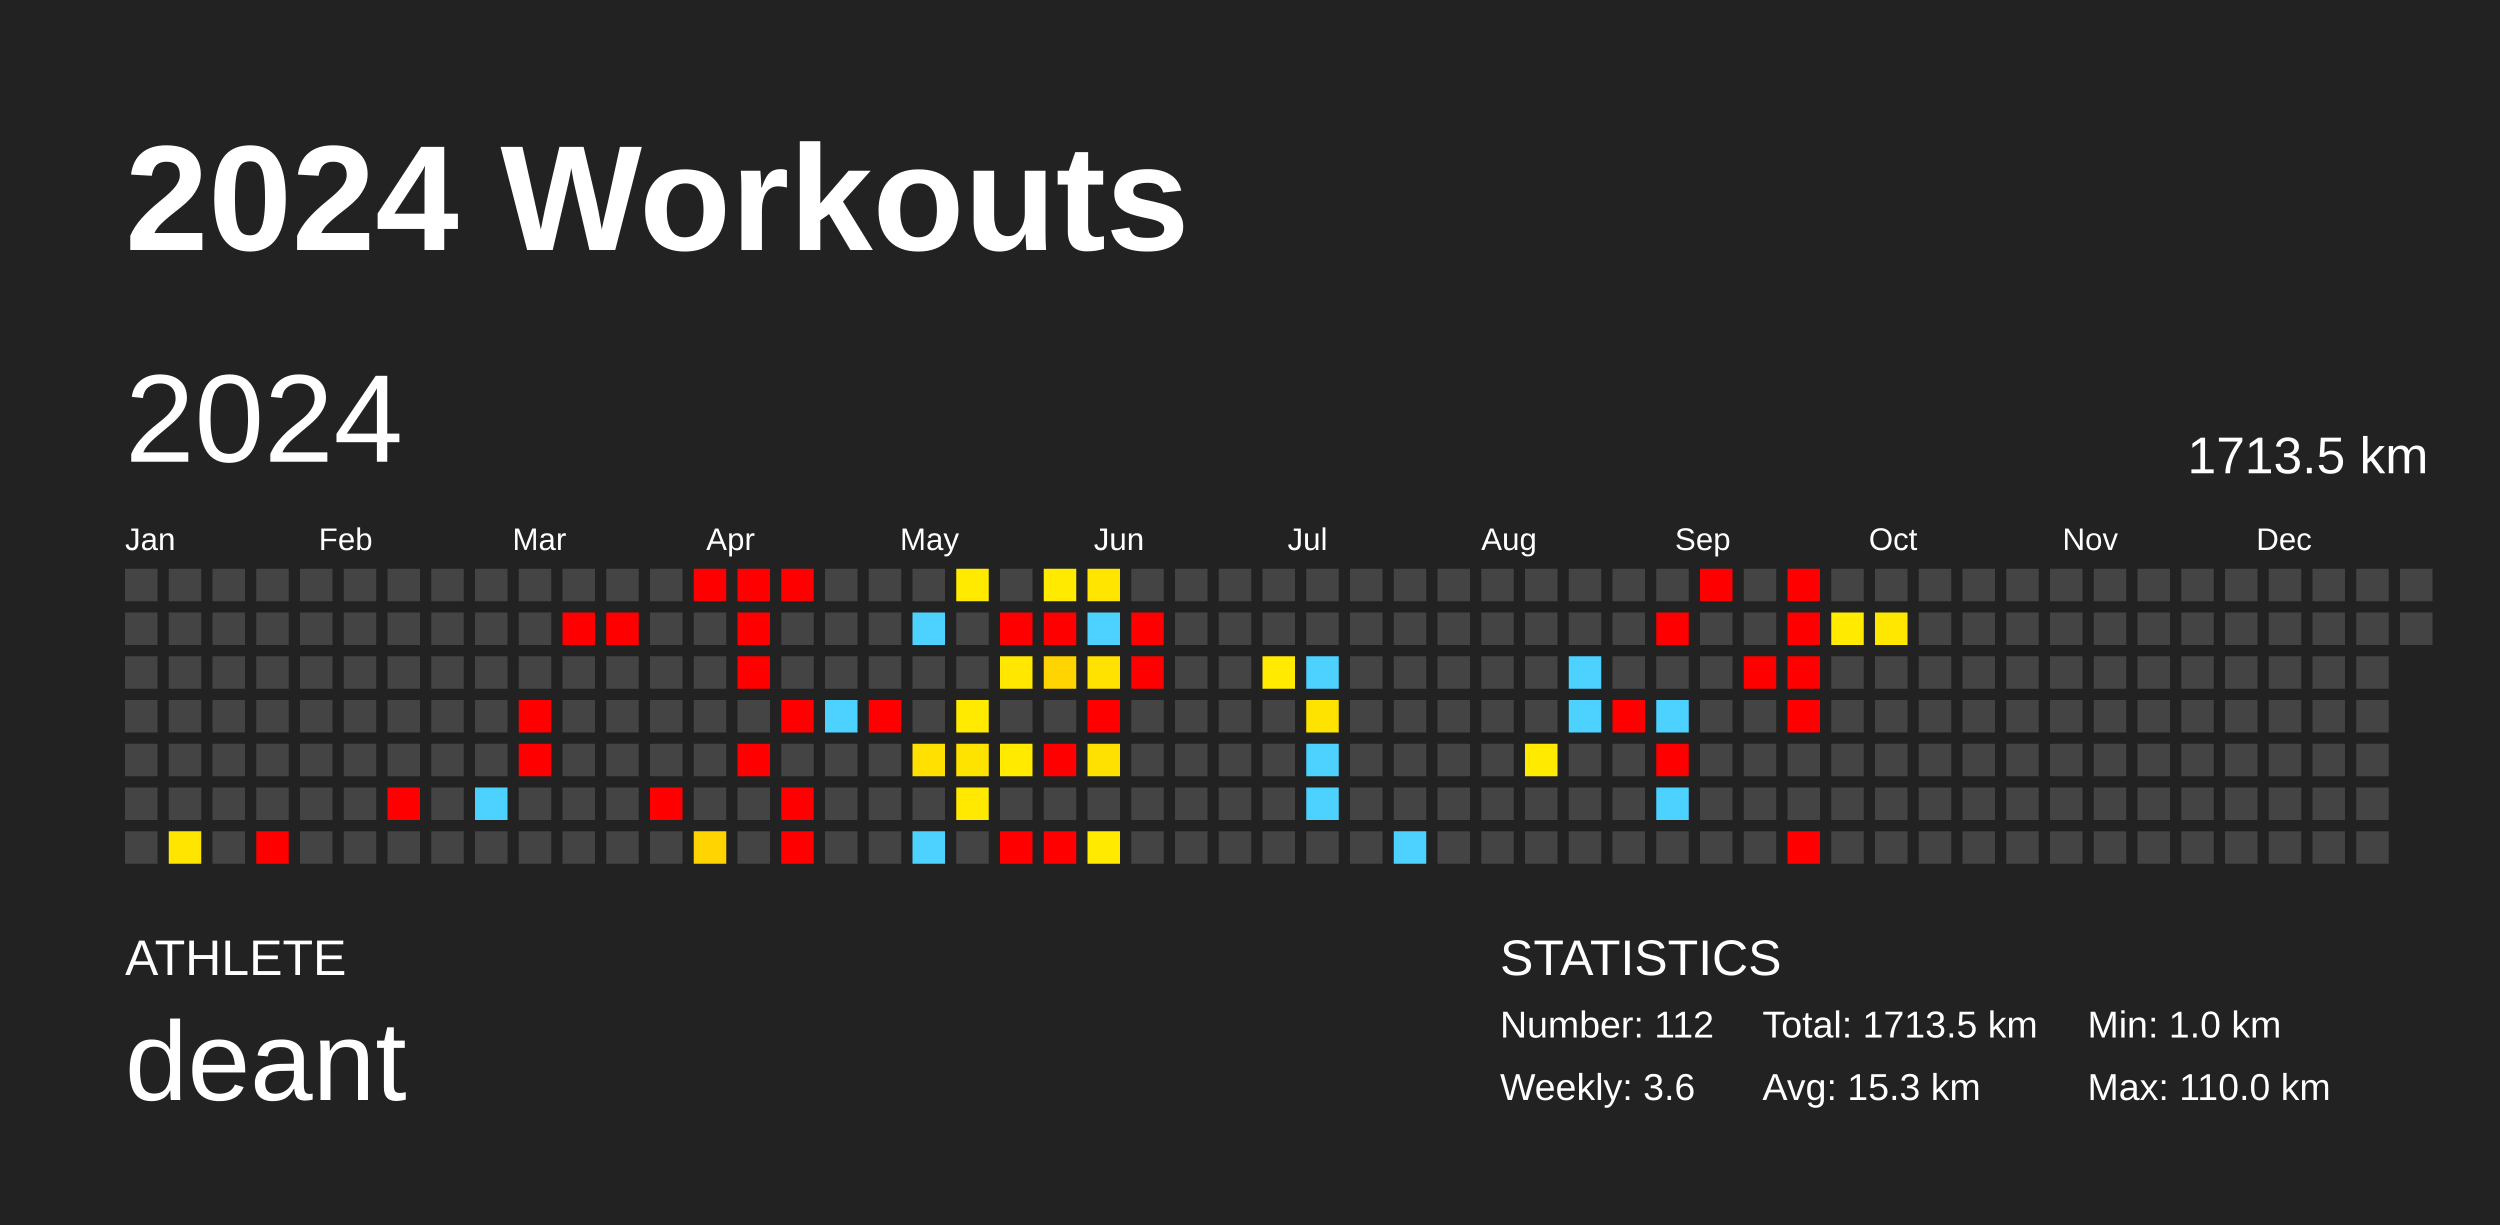
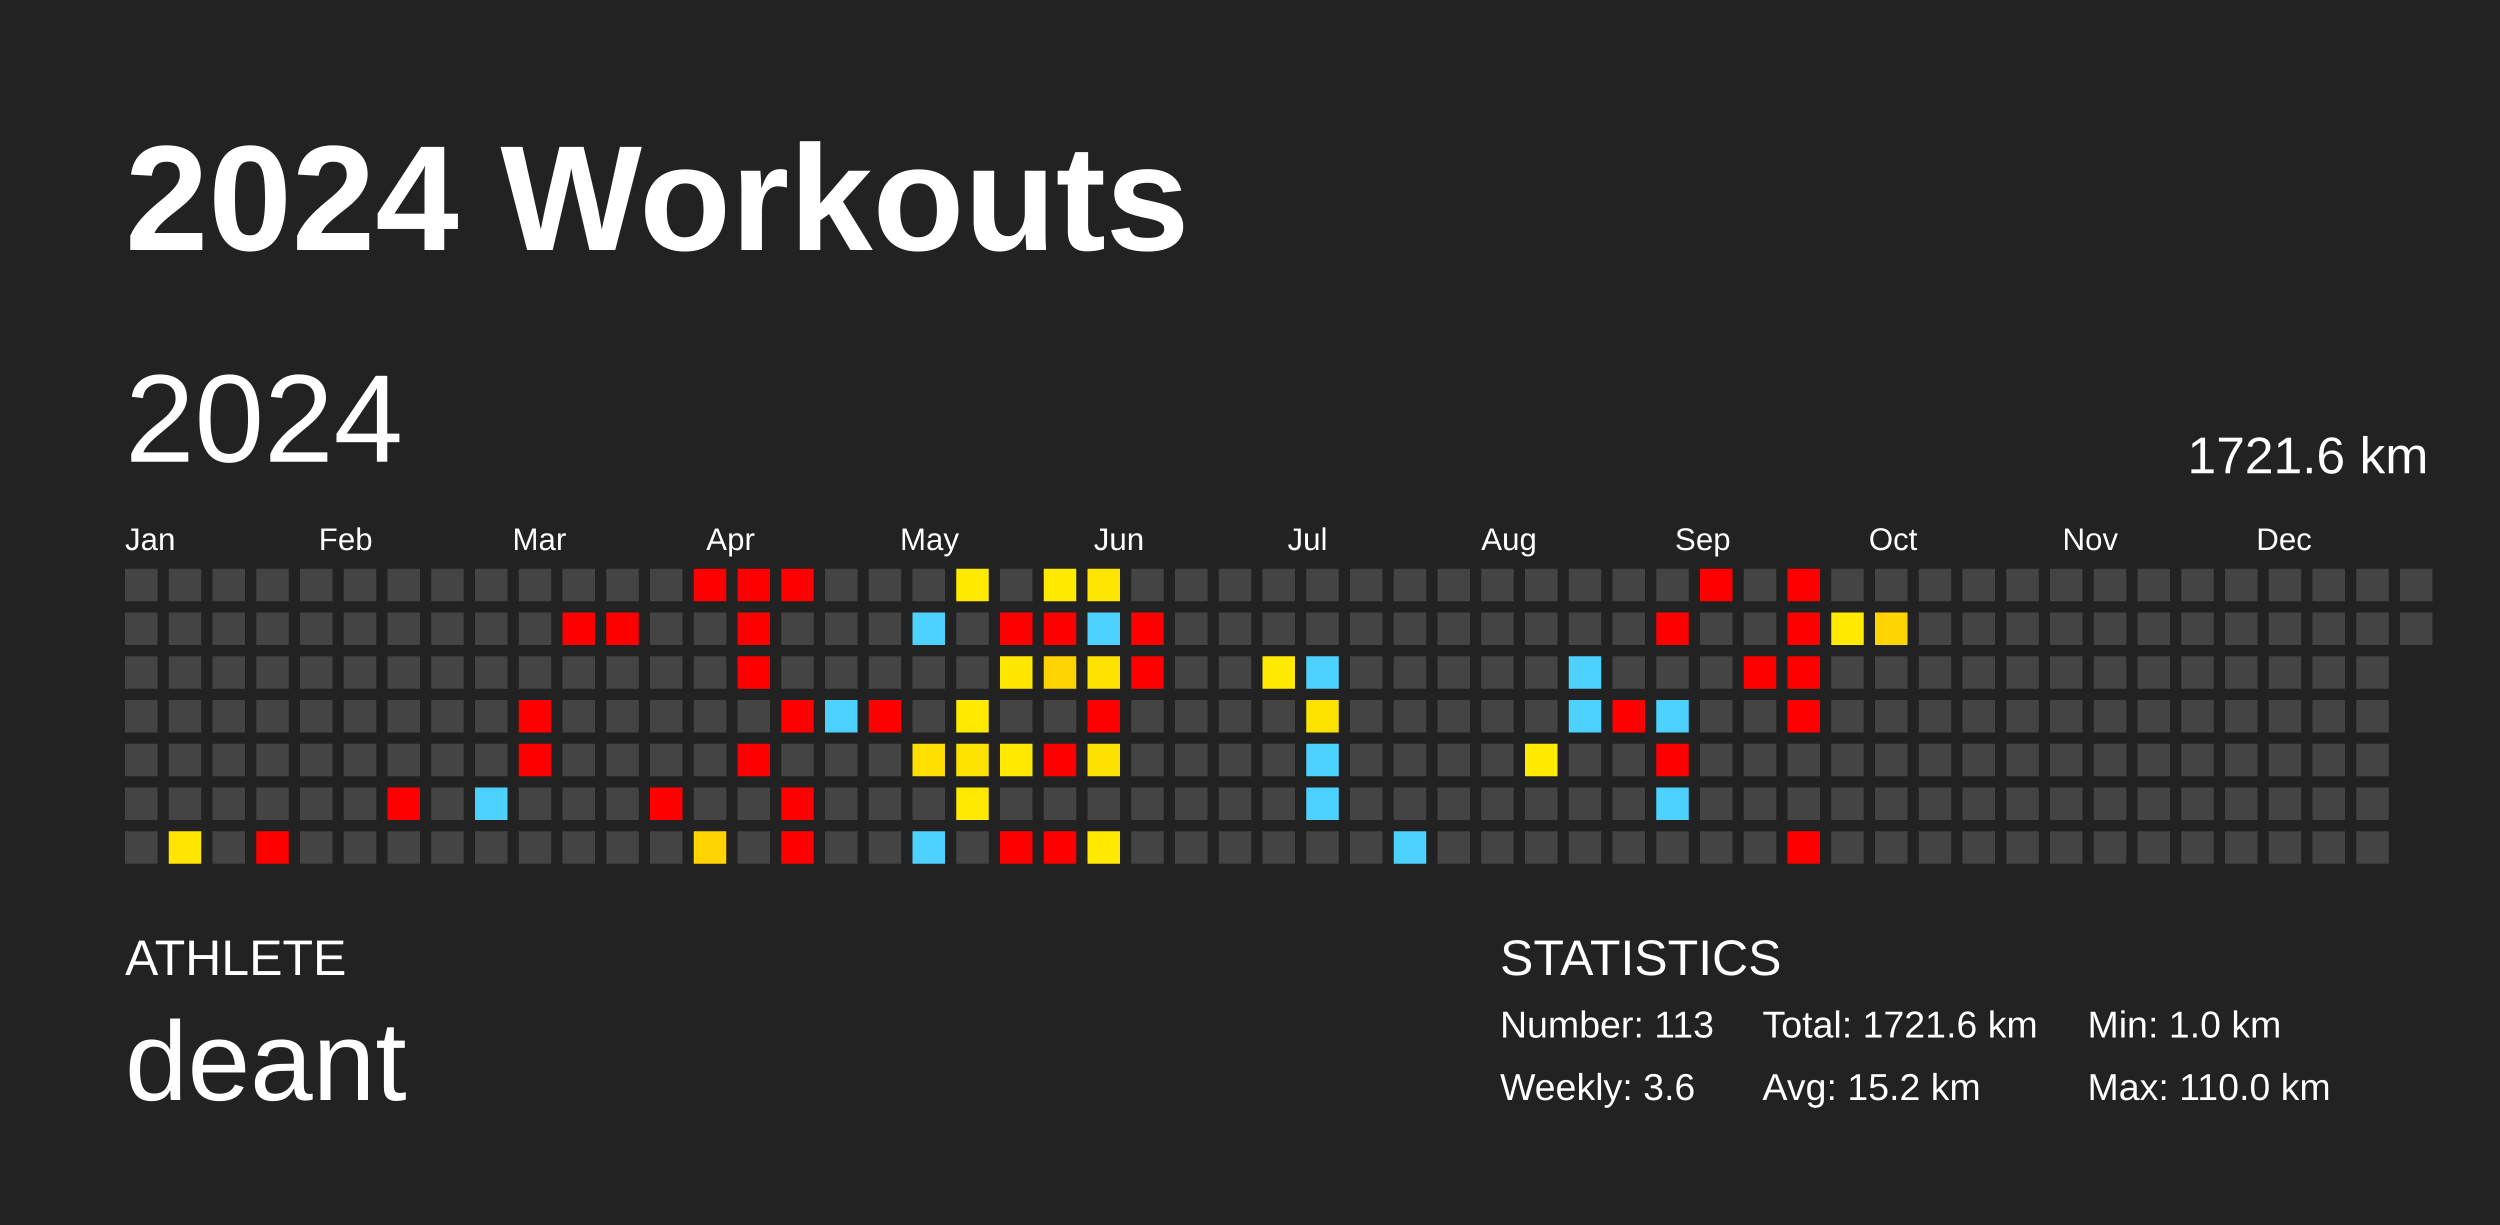
<svg xmlns="http://www.w3.org/2000/svg" baseProfile="full" height="98mm" version="1.1" viewBox="0,0,200,98" width="200mm">
  <defs />
  <rect fill="#222222" height="98" width="200" x="0" y="0" />
  <text fill="#FFFFFF" style="font-size:12px; font-family:Arial; font-weight:bold;" x="10" y="20">2024 Workouts</text>
  <text fill="#FFFFFF" style="font-size:4px; font-family:Arial" x="10" y="78">ATHLETE</text>
  <text fill="#FFFFFF" style="font-size:9px; font-family:Arial" x="10" y="88">deant</text>
  <text fill="#FFFFFF" style="font-size:4px; font-family:Arial" x="120" y="78">STATISTICS</text>
-   <text fill="#FFFFFF" style="font-size:3px; font-family:Arial" x="120" y="83">Number: 112</text>
+   <text fill="#FFFFFF" style="font-size:3px; font-family:Arial" x="120" y="83">Number: 113</text>
  <text fill="#FFFFFF" style="font-size:3px; font-family:Arial" x="120" y="88">Weekly: 3.6</text>
-   <text fill="#FFFFFF" style="font-size:3px; font-family:Arial" x="141" y="83">Total: 1713.5 km</text>
-   <text fill="#FFFFFF" style="font-size:3px; font-family:Arial" x="141" y="88">Avg: 15.3 km</text>
+   <text fill="#FFFFFF" style="font-size:3px; font-family:Arial" x="141" y="83">Total: 1721.6 km</text>
+   <text fill="#FFFFFF" style="font-size:3px; font-family:Arial" x="141" y="88">Avg: 15.2 km</text>
  <text fill="#FFFFFF" style="font-size:3px; font-family:Arial" x="167" y="83">Min: 1.0 km</text>
  <text fill="#FFFFFF" style="font-size:3px; font-family:Arial" x="167" y="88">Max: 110.0 km</text>
  <text dominant-baseline="hanging" fill="#FFFFFF" style="font-size:10.0px; font-family:Arial;" x="10" y="30">2024</text>
-   <text dominant-baseline="hanging" fill="#FFFFFF" style="font-size:4.125px; font-family:Arial;" x="175" y="35">1713.5 km</text>
+   <text dominant-baseline="hanging" fill="#FFFFFF" style="font-size:4.125px; font-family:Arial;" x="175" y="35">1721.6 km</text>
  <text fill="#FFFFFF" style="font-size:2.5px; font-family:Arial" x="10.0" y="44">Jan</text>
  <text fill="#FFFFFF" style="font-size:2.5px; font-family:Arial" x="25.5" y="44">Feb</text>
  <text fill="#FFFFFF" style="font-size:2.5px; font-family:Arial" x="41.0" y="44">Mar</text>
  <text fill="#FFFFFF" style="font-size:2.5px; font-family:Arial" x="56.5" y="44">Apr</text>
  <text fill="#FFFFFF" style="font-size:2.5px; font-family:Arial" x="72.0" y="44">May</text>
  <text fill="#FFFFFF" style="font-size:2.5px; font-family:Arial" x="87.5" y="44">Jun</text>
  <text fill="#FFFFFF" style="font-size:2.5px; font-family:Arial" x="103.0" y="44">Jul</text>
  <text fill="#FFFFFF" style="font-size:2.5px; font-family:Arial" x="118.5" y="44">Aug</text>
  <text fill="#FFFFFF" style="font-size:2.5px; font-family:Arial" x="134.0" y="44">Sep</text>
  <text fill="#FFFFFF" style="font-size:2.5px; font-family:Arial" x="149.5" y="44">Oct</text>
  <text fill="#FFFFFF" style="font-size:2.5px; font-family:Arial" x="165.0" y="44">Nov</text>
  <text fill="#FFFFFF" style="font-size:2.5px; font-family:Arial" x="180.5" y="44">Dec</text>
  <rect fill="#444444" height="2.6" width="2.6" x="10.0" y="45.5" />
  <rect fill="#444444" height="2.6" width="2.6" x="10.0" y="49.0" />
  <rect fill="#444444" height="2.6" width="2.6" x="10.0" y="52.5" />
  <rect fill="#444444" height="2.6" width="2.6" x="10.0" y="56.0" />
  <rect fill="#444444" height="2.6" width="2.6" x="10.0" y="59.5" />
  <rect fill="#444444" height="2.6" width="2.6" x="10.0" y="63.0" />
  <rect fill="#444444" height="2.6" width="2.6" x="10.0" y="66.5" />
  <rect fill="#444444" height="2.6" width="2.6" x="13.5" y="45.5" />
  <rect fill="#444444" height="2.6" width="2.6" x="13.5" y="49.0" />
  <rect fill="#444444" height="2.6" width="2.6" x="13.5" y="52.5" />
  <rect fill="#444444" height="2.6" width="2.6" x="13.5" y="56.0" />
  <rect fill="#444444" height="2.6" width="2.6" x="13.5" y="59.5" />
  <rect fill="#444444" height="2.6" width="2.6" x="13.5" y="63.0" />
  <rect fill="#ffe500" height="2.6" width="2.6" x="13.5" y="66.5" />
  <rect fill="#444444" height="2.6" width="2.6" x="17.0" y="45.5" />
  <rect fill="#444444" height="2.6" width="2.6" x="17.0" y="49.0" />
  <rect fill="#444444" height="2.6" width="2.6" x="17.0" y="52.5" />
  <rect fill="#444444" height="2.6" width="2.6" x="17.0" y="56.0" />
  <rect fill="#444444" height="2.6" width="2.6" x="17.0" y="59.5" />
  <rect fill="#444444" height="2.6" width="2.6" x="17.0" y="63.0" />
  <rect fill="#444444" height="2.6" width="2.6" x="17.0" y="66.5" />
  <rect fill="#444444" height="2.6" width="2.6" x="20.5" y="45.5" />
  <rect fill="#444444" height="2.6" width="2.6" x="20.5" y="49.0" />
  <rect fill="#444444" height="2.6" width="2.6" x="20.5" y="52.5" />
  <rect fill="#444444" height="2.6" width="2.6" x="20.5" y="56.0" />
  <rect fill="#444444" height="2.6" width="2.6" x="20.5" y="59.5" />
  <rect fill="#444444" height="2.6" width="2.6" x="20.5" y="63.0" />
  <rect fill="red" height="2.6" width="2.6" x="20.5" y="66.5" />
  <rect fill="#444444" height="2.6" width="2.6" x="24.0" y="45.5" />
  <rect fill="#444444" height="2.6" width="2.6" x="24.0" y="49.0" />
  <rect fill="#444444" height="2.6" width="2.6" x="24.0" y="52.5" />
  <rect fill="#444444" height="2.6" width="2.6" x="24.0" y="56.0" />
  <rect fill="#444444" height="2.6" width="2.6" x="24.0" y="59.5" />
  <rect fill="#444444" height="2.6" width="2.6" x="24.0" y="63.0" />
  <rect fill="#444444" height="2.6" width="2.6" x="24.0" y="66.5" />
  <rect fill="#444444" height="2.6" width="2.6" x="27.5" y="45.5" />
  <rect fill="#444444" height="2.6" width="2.6" x="27.5" y="49.0" />
  <rect fill="#444444" height="2.6" width="2.6" x="27.5" y="52.5" />
  <rect fill="#444444" height="2.6" width="2.6" x="27.5" y="56.0" />
  <rect fill="#444444" height="2.6" width="2.6" x="27.5" y="59.5" />
  <rect fill="#444444" height="2.6" width="2.6" x="27.5" y="63.0" />
  <rect fill="#444444" height="2.6" width="2.6" x="27.5" y="66.5" />
  <rect fill="#444444" height="2.6" width="2.6" x="31.0" y="45.5" />
  <rect fill="#444444" height="2.6" width="2.6" x="31.0" y="49.0" />
  <rect fill="#444444" height="2.6" width="2.6" x="31.0" y="52.5" />
  <rect fill="#444444" height="2.6" width="2.6" x="31.0" y="56.0" />
  <rect fill="#444444" height="2.6" width="2.6" x="31.0" y="59.5" />
  <rect fill="red" height="2.6" width="2.6" x="31.0" y="63.0" />
  <rect fill="#444444" height="2.6" width="2.6" x="31.0" y="66.5" />
  <rect fill="#444444" height="2.6" width="2.6" x="34.5" y="45.5" />
  <rect fill="#444444" height="2.6" width="2.6" x="34.5" y="49.0" />
  <rect fill="#444444" height="2.6" width="2.6" x="34.5" y="52.5" />
  <rect fill="#444444" height="2.6" width="2.6" x="34.5" y="56.0" />
  <rect fill="#444444" height="2.6" width="2.6" x="34.5" y="59.5" />
  <rect fill="#444444" height="2.6" width="2.6" x="34.5" y="63.0" />
  <rect fill="#444444" height="2.6" width="2.6" x="34.5" y="66.5" />
  <rect fill="#444444" height="2.6" width="2.6" x="38.0" y="45.5" />
  <rect fill="#444444" height="2.6" width="2.6" x="38.0" y="49.0" />
  <rect fill="#444444" height="2.6" width="2.6" x="38.0" y="52.5" />
  <rect fill="#444444" height="2.6" width="2.6" x="38.0" y="56.0" />
  <rect fill="#444444" height="2.6" width="2.6" x="38.0" y="59.5" />
  <rect fill="#4dd2ff" height="2.6" width="2.6" x="38.0" y="63.0" />
  <rect fill="#444444" height="2.6" width="2.6" x="38.0" y="66.5" />
  <rect fill="#444444" height="2.6" width="2.6" x="41.5" y="45.5" />
  <rect fill="#444444" height="2.6" width="2.6" x="41.5" y="49.0" />
  <rect fill="#444444" height="2.6" width="2.6" x="41.5" y="52.5" />
  <rect fill="red" height="2.6" width="2.6" x="41.5" y="56.0" />
  <rect fill="red" height="2.6" width="2.6" x="41.5" y="59.5" />
  <rect fill="#444444" height="2.6" width="2.6" x="41.5" y="63.0" />
  <rect fill="#444444" height="2.6" width="2.6" x="41.5" y="66.5" />
  <rect fill="#444444" height="2.6" width="2.6" x="45.0" y="45.5" />
  <rect fill="red" height="2.6" width="2.6" x="45.0" y="49.0" />
  <rect fill="#444444" height="2.6" width="2.6" x="45.0" y="52.5" />
  <rect fill="#444444" height="2.6" width="2.6" x="45.0" y="56.0" />
  <rect fill="#444444" height="2.6" width="2.6" x="45.0" y="59.5" />
  <rect fill="#444444" height="2.6" width="2.6" x="45.0" y="63.0" />
  <rect fill="#444444" height="2.6" width="2.6" x="45.0" y="66.5" />
  <rect fill="#444444" height="2.6" width="2.6" x="48.5" y="45.5" />
  <rect fill="red" height="2.6" width="2.6" x="48.5" y="49.0" />
  <rect fill="#444444" height="2.6" width="2.6" x="48.5" y="52.5" />
  <rect fill="#444444" height="2.6" width="2.6" x="48.5" y="56.0" />
  <rect fill="#444444" height="2.6" width="2.6" x="48.5" y="59.5" />
  <rect fill="#444444" height="2.6" width="2.6" x="48.5" y="63.0" />
  <rect fill="#444444" height="2.6" width="2.6" x="48.5" y="66.5" />
  <rect fill="#444444" height="2.6" width="2.6" x="52.0" y="45.5" />
  <rect fill="#444444" height="2.6" width="2.6" x="52.0" y="49.0" />
  <rect fill="#444444" height="2.6" width="2.6" x="52.0" y="52.5" />
  <rect fill="#444444" height="2.6" width="2.6" x="52.0" y="56.0" />
  <rect fill="#444444" height="2.6" width="2.6" x="52.0" y="59.5" />
  <rect fill="red" height="2.6" width="2.6" x="52.0" y="63.0" />
  <rect fill="#444444" height="2.6" width="2.6" x="52.0" y="66.5" />
  <rect fill="red" height="2.6" width="2.6" x="55.5" y="45.5" />
  <rect fill="#444444" height="2.6" width="2.6" x="55.5" y="49.0" />
  <rect fill="#444444" height="2.6" width="2.6" x="55.5" y="52.5" />
  <rect fill="#444444" height="2.6" width="2.6" x="55.5" y="56.0" />
  <rect fill="#444444" height="2.6" width="2.6" x="55.5" y="59.5" />
  <rect fill="#444444" height="2.6" width="2.6" x="55.5" y="63.0" />
  <rect fill="#ffd400" height="2.6" width="2.6" x="55.5" y="66.5" />
  <rect fill="red" height="2.6" width="2.6" x="59.0" y="45.5" />
  <rect fill="red" height="2.6" width="2.6" x="59.0" y="49.0" />
  <rect fill="red" height="2.6" width="2.6" x="59.0" y="52.5" />
  <rect fill="#444444" height="2.6" width="2.6" x="59.0" y="56.0" />
  <rect fill="red" height="2.6" width="2.6" x="59.0" y="59.5" />
  <rect fill="#444444" height="2.6" width="2.6" x="59.0" y="63.0" />
  <rect fill="#444444" height="2.6" width="2.6" x="59.0" y="66.5" />
  <rect fill="red" height="2.6" width="2.6" x="62.5" y="45.5" />
  <rect fill="#444444" height="2.6" width="2.6" x="62.5" y="49.0" />
  <rect fill="#444444" height="2.6" width="2.6" x="62.5" y="52.5" />
  <rect fill="red" height="2.6" width="2.6" x="62.5" y="56.0" />
  <rect fill="#444444" height="2.6" width="2.6" x="62.5" y="59.5" />
  <rect fill="red" height="2.6" width="2.6" x="62.5" y="63.0" />
  <rect fill="red" height="2.6" width="2.6" x="62.5" y="66.5" />
  <rect fill="#444444" height="2.6" width="2.6" x="66.0" y="45.5" />
  <rect fill="#444444" height="2.6" width="2.6" x="66.0" y="49.0" />
  <rect fill="#444444" height="2.6" width="2.6" x="66.0" y="52.5" />
  <rect fill="#4dd2ff" height="2.6" width="2.6" x="66.0" y="56.0" />
  <rect fill="#444444" height="2.6" width="2.6" x="66.0" y="59.5" />
  <rect fill="#444444" height="2.6" width="2.6" x="66.0" y="63.0" />
  <rect fill="#444444" height="2.6" width="2.6" x="66.0" y="66.5" />
  <rect fill="#444444" height="2.6" width="2.6" x="69.5" y="45.5" />
  <rect fill="#444444" height="2.6" width="2.6" x="69.5" y="49.0" />
  <rect fill="#444444" height="2.6" width="2.6" x="69.5" y="52.5" />
  <rect fill="red" height="2.6" width="2.6" x="69.5" y="56.0" />
  <rect fill="#444444" height="2.6" width="2.6" x="69.5" y="59.5" />
  <rect fill="#444444" height="2.6" width="2.6" x="69.5" y="63.0" />
  <rect fill="#444444" height="2.6" width="2.6" x="69.5" y="66.5" />
  <rect fill="#444444" height="2.6" width="2.6" x="73.0" y="45.5" />
  <rect fill="#4dd2ff" height="2.6" width="2.6" x="73.0" y="49.0" />
  <rect fill="#444444" height="2.6" width="2.6" x="73.0" y="52.5" />
  <rect fill="#444444" height="2.6" width="2.6" x="73.0" y="56.0" />
  <rect fill="#ffe000" height="2.6" width="2.6" x="73.0" y="59.5" />
  <rect fill="#444444" height="2.6" width="2.6" x="73.0" y="63.0" />
  <rect fill="#4dd2ff" height="2.6" width="2.6" x="73.0" y="66.5" />
  <rect fill="#ffea00" height="2.6" width="2.6" x="76.5" y="45.5" />
  <rect fill="#444444" height="2.6" width="2.6" x="76.5" y="49.0" />
  <rect fill="#444444" height="2.6" width="2.6" x="76.5" y="52.5" />
  <rect fill="#ffea00" height="2.6" width="2.6" x="76.5" y="56.0" />
  <rect fill="#ffe300" height="2.6" width="2.6" x="76.5" y="59.5" />
  <rect fill="#ffe900" height="2.6" width="2.6" x="76.5" y="63.0" />
  <rect fill="#444444" height="2.6" width="2.6" x="76.5" y="66.5" />
  <rect fill="#444444" height="2.6" width="2.6" x="80.0" y="45.5" />
  <rect fill="red" height="2.6" width="2.6" x="80.0" y="49.0" />
  <rect fill="#ffe700" height="2.6" width="2.6" x="80.0" y="52.5" />
  <rect fill="#444444" height="2.6" width="2.6" x="80.0" y="56.0" />
  <rect fill="#ffea00" height="2.6" width="2.6" x="80.0" y="59.5" />
  <rect fill="#444444" height="2.6" width="2.6" x="80.0" y="63.0" />
  <rect fill="red" height="2.6" width="2.6" x="80.0" y="66.5" />
  <rect fill="#ffea00" height="2.6" width="2.6" x="83.5" y="45.5" />
  <rect fill="red" height="2.6" width="2.6" x="83.5" y="49.0" />
  <rect fill="#ffd400" height="2.6" width="2.6" x="83.5" y="52.5" />
  <rect fill="#444444" height="2.6" width="2.6" x="83.5" y="56.0" />
  <rect fill="red" height="2.6" width="2.6" x="83.5" y="59.5" />
  <rect fill="#444444" height="2.6" width="2.6" x="83.5" y="63.0" />
  <rect fill="red" height="2.6" width="2.6" x="83.5" y="66.5" />
  <rect fill="#ffe500" height="2.6" width="2.6" x="87.0" y="45.5" />
  <rect fill="#4dd2ff" height="2.6" width="2.6" x="87.0" y="49.0" />
  <rect fill="#ffe200" height="2.6" width="2.6" x="87.0" y="52.5" />
  <rect fill="red" height="2.6" width="2.6" x="87.0" y="56.0" />
  <rect fill="#ffe100" height="2.6" width="2.6" x="87.0" y="59.5" />
  <rect fill="#444444" height="2.6" width="2.6" x="87.0" y="63.0" />
  <rect fill="#ffea00" height="2.6" width="2.6" x="87.0" y="66.5" />
  <rect fill="#444444" height="2.6" width="2.6" x="90.5" y="45.5" />
  <rect fill="red" height="2.6" width="2.6" x="90.5" y="49.0" />
  <rect fill="red" height="2.6" width="2.6" x="90.5" y="52.5" />
  <rect fill="#444444" height="2.6" width="2.6" x="90.5" y="56.0" />
  <rect fill="#444444" height="2.6" width="2.6" x="90.5" y="59.5" />
  <rect fill="#444444" height="2.6" width="2.6" x="90.5" y="63.0" />
  <rect fill="#444444" height="2.6" width="2.6" x="90.5" y="66.5" />
  <rect fill="#444444" height="2.6" width="2.6" x="94.0" y="45.5" />
  <rect fill="#444444" height="2.6" width="2.6" x="94.0" y="49.0" />
  <rect fill="#444444" height="2.6" width="2.6" x="94.0" y="52.5" />
  <rect fill="#444444" height="2.6" width="2.6" x="94.0" y="56.0" />
  <rect fill="#444444" height="2.6" width="2.6" x="94.0" y="59.5" />
  <rect fill="#444444" height="2.6" width="2.6" x="94.0" y="63.0" />
  <rect fill="#444444" height="2.6" width="2.6" x="94.0" y="66.5" />
  <rect fill="#444444" height="2.6" width="2.6" x="97.5" y="45.5" />
  <rect fill="#444444" height="2.6" width="2.6" x="97.5" y="49.0" />
  <rect fill="#444444" height="2.6" width="2.6" x="97.5" y="52.5" />
  <rect fill="#444444" height="2.6" width="2.6" x="97.5" y="56.0" />
  <rect fill="#444444" height="2.6" width="2.6" x="97.5" y="59.5" />
  <rect fill="#444444" height="2.6" width="2.6" x="97.5" y="63.0" />
  <rect fill="#444444" height="2.6" width="2.6" x="97.5" y="66.5" />
  <rect fill="#444444" height="2.6" width="2.6" x="101.0" y="45.5" />
  <rect fill="#444444" height="2.6" width="2.6" x="101.0" y="49.0" />
  <rect fill="#ffea00" height="2.6" width="2.6" x="101.0" y="52.5" />
  <rect fill="#444444" height="2.6" width="2.6" x="101.0" y="56.0" />
  <rect fill="#444444" height="2.6" width="2.6" x="101.0" y="59.5" />
  <rect fill="#444444" height="2.6" width="2.6" x="101.0" y="63.0" />
  <rect fill="#444444" height="2.6" width="2.6" x="101.0" y="66.5" />
  <rect fill="#444444" height="2.6" width="2.6" x="104.5" y="45.5" />
  <rect fill="#444444" height="2.6" width="2.6" x="104.5" y="49.0" />
  <rect fill="#4dd2ff" height="2.6" width="2.6" x="104.5" y="52.5" />
  <rect fill="#ffe300" height="2.6" width="2.6" x="104.5" y="56.0" />
  <rect fill="#4dd2ff" height="2.6" width="2.6" x="104.5" y="59.5" />
  <rect fill="#4dd2ff" height="2.6" width="2.6" x="104.5" y="63.0" />
  <rect fill="#444444" height="2.6" width="2.6" x="104.5" y="66.5" />
  <rect fill="#444444" height="2.6" width="2.6" x="108.0" y="45.5" />
  <rect fill="#444444" height="2.6" width="2.6" x="108.0" y="49.0" />
  <rect fill="#444444" height="2.6" width="2.6" x="108.0" y="52.5" />
  <rect fill="#444444" height="2.6" width="2.6" x="108.0" y="56.0" />
  <rect fill="#444444" height="2.6" width="2.6" x="108.0" y="59.5" />
  <rect fill="#444444" height="2.6" width="2.6" x="108.0" y="63.0" />
  <rect fill="#444444" height="2.6" width="2.6" x="108.0" y="66.5" />
  <rect fill="#444444" height="2.6" width="2.6" x="111.5" y="45.5" />
  <rect fill="#444444" height="2.6" width="2.6" x="111.5" y="49.0" />
  <rect fill="#444444" height="2.6" width="2.6" x="111.5" y="52.5" />
  <rect fill="#444444" height="2.6" width="2.6" x="111.5" y="56.0" />
  <rect fill="#444444" height="2.6" width="2.6" x="111.5" y="59.5" />
  <rect fill="#444444" height="2.6" width="2.6" x="111.5" y="63.0" />
  <rect fill="#4dd2ff" height="2.6" width="2.6" x="111.5" y="66.5" />
  <rect fill="#444444" height="2.6" width="2.6" x="115.0" y="45.5" />
  <rect fill="#444444" height="2.6" width="2.6" x="115.0" y="49.0" />
  <rect fill="#444444" height="2.6" width="2.6" x="115.0" y="52.5" />
  <rect fill="#444444" height="2.6" width="2.6" x="115.0" y="56.0" />
  <rect fill="#444444" height="2.6" width="2.6" x="115.0" y="59.5" />
  <rect fill="#444444" height="2.6" width="2.6" x="115.0" y="63.0" />
  <rect fill="#444444" height="2.6" width="2.6" x="115.0" y="66.5" />
  <rect fill="#444444" height="2.6" width="2.6" x="118.5" y="45.5" />
  <rect fill="#444444" height="2.6" width="2.6" x="118.5" y="49.0" />
  <rect fill="#444444" height="2.6" width="2.6" x="118.5" y="52.5" />
  <rect fill="#444444" height="2.6" width="2.6" x="118.5" y="56.0" />
  <rect fill="#444444" height="2.6" width="2.6" x="118.5" y="59.5" />
  <rect fill="#444444" height="2.6" width="2.6" x="118.5" y="63.0" />
  <rect fill="#444444" height="2.6" width="2.6" x="118.5" y="66.5" />
  <rect fill="#444444" height="2.6" width="2.6" x="122.0" y="45.5" />
  <rect fill="#444444" height="2.6" width="2.6" x="122.0" y="49.0" />
  <rect fill="#444444" height="2.6" width="2.6" x="122.0" y="52.5" />
  <rect fill="#444444" height="2.6" width="2.6" x="122.0" y="56.0" />
  <rect fill="#ffea00" height="2.6" width="2.6" x="122.0" y="59.5" />
  <rect fill="#444444" height="2.6" width="2.6" x="122.0" y="63.0" />
  <rect fill="#444444" height="2.6" width="2.6" x="122.0" y="66.5" />
  <rect fill="#444444" height="2.6" width="2.6" x="125.5" y="45.5" />
  <rect fill="#444444" height="2.6" width="2.6" x="125.5" y="49.0" />
  <rect fill="#4dd2ff" height="2.6" width="2.6" x="125.5" y="52.5" />
  <rect fill="#4dd2ff" height="2.6" width="2.6" x="125.5" y="56.0" />
  <rect fill="#444444" height="2.6" width="2.6" x="125.5" y="59.5" />
  <rect fill="#444444" height="2.6" width="2.6" x="125.5" y="63.0" />
  <rect fill="#444444" height="2.6" width="2.6" x="125.5" y="66.5" />
  <rect fill="#444444" height="2.6" width="2.6" x="129.0" y="45.5" />
  <rect fill="#444444" height="2.6" width="2.6" x="129.0" y="49.0" />
  <rect fill="#444444" height="2.6" width="2.6" x="129.0" y="52.5" />
  <rect fill="red" height="2.6" width="2.6" x="129.0" y="56.0" />
  <rect fill="#444444" height="2.6" width="2.6" x="129.0" y="59.5" />
  <rect fill="#444444" height="2.6" width="2.6" x="129.0" y="63.0" />
  <rect fill="#444444" height="2.6" width="2.6" x="129.0" y="66.5" />
  <rect fill="#444444" height="2.6" width="2.6" x="132.5" y="45.5" />
  <rect fill="red" height="2.6" width="2.6" x="132.5" y="49.0" />
  <rect fill="#444444" height="2.6" width="2.6" x="132.5" y="52.5" />
  <rect fill="#4dd2ff" height="2.6" width="2.6" x="132.5" y="56.0" />
  <rect fill="red" height="2.6" width="2.6" x="132.5" y="59.5" />
  <rect fill="#4dd2ff" height="2.6" width="2.6" x="132.5" y="63.0" />
  <rect fill="#444444" height="2.6" width="2.6" x="132.5" y="66.5" />
  <rect fill="red" height="2.6" width="2.6" x="136.0" y="45.5" />
  <rect fill="#444444" height="2.6" width="2.6" x="136.0" y="49.0" />
  <rect fill="#444444" height="2.6" width="2.6" x="136.0" y="52.5" />
  <rect fill="#444444" height="2.6" width="2.6" x="136.0" y="56.0" />
  <rect fill="#444444" height="2.6" width="2.6" x="136.0" y="59.5" />
  <rect fill="#444444" height="2.6" width="2.6" x="136.0" y="63.0" />
  <rect fill="#444444" height="2.6" width="2.6" x="136.0" y="66.5" />
  <rect fill="#444444" height="2.6" width="2.6" x="139.5" y="45.5" />
  <rect fill="#444444" height="2.6" width="2.6" x="139.5" y="49.0" />
  <rect fill="red" height="2.6" width="2.6" x="139.5" y="52.5" />
  <rect fill="#444444" height="2.6" width="2.6" x="139.5" y="56.0" />
  <rect fill="#444444" height="2.6" width="2.6" x="139.5" y="59.5" />
  <rect fill="#444444" height="2.6" width="2.6" x="139.5" y="63.0" />
  <rect fill="#444444" height="2.6" width="2.6" x="139.5" y="66.5" />
  <rect fill="red" height="2.6" width="2.6" x="143.0" y="45.5" />
  <rect fill="red" height="2.6" width="2.6" x="143.0" y="49.0" />
  <rect fill="red" height="2.6" width="2.6" x="143.0" y="52.5" />
  <rect fill="red" height="2.6" width="2.6" x="143.0" y="56.0" />
  <rect fill="#444444" height="2.6" width="2.6" x="143.0" y="59.5" />
  <rect fill="#444444" height="2.6" width="2.6" x="143.0" y="63.0" />
  <rect fill="red" height="2.6" width="2.6" x="143.0" y="66.5" />
  <rect fill="#444444" height="2.6" width="2.6" x="146.5" y="45.5" />
  <rect fill="#ffea00" height="2.6" width="2.6" x="146.5" y="49.0" />
  <rect fill="#444444" height="2.6" width="2.6" x="146.5" y="52.5" />
  <rect fill="#444444" height="2.6" width="2.6" x="146.5" y="56.0" />
  <rect fill="#444444" height="2.6" width="2.6" x="146.5" y="59.5" />
  <rect fill="#444444" height="2.6" width="2.6" x="146.5" y="63.0" />
  <rect fill="#444444" height="2.6" width="2.6" x="146.5" y="66.5" />
  <rect fill="#444444" height="2.6" width="2.6" x="150.0" y="45.5" />
-   <rect fill="#ffe700" height="2.6" width="2.6" x="150.0" y="49.0" />
+   <rect fill="#ffd400" height="2.6" width="2.6" x="150.0" y="49.0" />
  <rect fill="#444444" height="2.6" width="2.6" x="150.0" y="52.5" />
  <rect fill="#444444" height="2.6" width="2.6" x="150.0" y="56.0" />
  <rect fill="#444444" height="2.6" width="2.6" x="150.0" y="59.5" />
  <rect fill="#444444" height="2.6" width="2.6" x="150.0" y="63.0" />
  <rect fill="#444444" height="2.6" width="2.6" x="150.0" y="66.5" />
  <rect fill="#444444" height="2.6" width="2.6" x="153.5" y="45.5" />
  <rect fill="#444444" height="2.6" width="2.6" x="153.5" y="49.0" />
  <rect fill="#444444" height="2.6" width="2.6" x="153.5" y="52.5" />
  <rect fill="#444444" height="2.6" width="2.6" x="153.5" y="56.0" />
  <rect fill="#444444" height="2.6" width="2.6" x="153.5" y="59.5" />
  <rect fill="#444444" height="2.6" width="2.6" x="153.5" y="63.0" />
  <rect fill="#444444" height="2.6" width="2.6" x="153.5" y="66.5" />
  <rect fill="#444444" height="2.6" width="2.6" x="157.0" y="45.5" />
  <rect fill="#444444" height="2.6" width="2.6" x="157.0" y="49.0" />
  <rect fill="#444444" height="2.6" width="2.6" x="157.0" y="52.5" />
  <rect fill="#444444" height="2.6" width="2.6" x="157.0" y="56.0" />
  <rect fill="#444444" height="2.6" width="2.6" x="157.0" y="59.5" />
  <rect fill="#444444" height="2.6" width="2.6" x="157.0" y="63.0" />
  <rect fill="#444444" height="2.6" width="2.6" x="157.0" y="66.5" />
  <rect fill="#444444" height="2.6" width="2.6" x="160.5" y="45.5" />
  <rect fill="#444444" height="2.6" width="2.6" x="160.5" y="49.0" />
  <rect fill="#444444" height="2.6" width="2.6" x="160.5" y="52.5" />
  <rect fill="#444444" height="2.6" width="2.6" x="160.5" y="56.0" />
  <rect fill="#444444" height="2.6" width="2.6" x="160.5" y="59.5" />
  <rect fill="#444444" height="2.6" width="2.6" x="160.5" y="63.0" />
  <rect fill="#444444" height="2.6" width="2.6" x="160.5" y="66.5" />
  <rect fill="#444444" height="2.6" width="2.6" x="164.0" y="45.5" />
  <rect fill="#444444" height="2.6" width="2.6" x="164.0" y="49.0" />
  <rect fill="#444444" height="2.6" width="2.6" x="164.0" y="52.5" />
  <rect fill="#444444" height="2.6" width="2.6" x="164.0" y="56.0" />
  <rect fill="#444444" height="2.6" width="2.6" x="164.0" y="59.5" />
  <rect fill="#444444" height="2.6" width="2.6" x="164.0" y="63.0" />
  <rect fill="#444444" height="2.6" width="2.6" x="164.0" y="66.5" />
  <rect fill="#444444" height="2.6" width="2.6" x="167.5" y="45.5" />
  <rect fill="#444444" height="2.6" width="2.6" x="167.5" y="49.0" />
  <rect fill="#444444" height="2.6" width="2.6" x="167.5" y="52.5" />
  <rect fill="#444444" height="2.6" width="2.6" x="167.5" y="56.0" />
  <rect fill="#444444" height="2.6" width="2.6" x="167.5" y="59.5" />
  <rect fill="#444444" height="2.6" width="2.6" x="167.5" y="63.0" />
  <rect fill="#444444" height="2.6" width="2.6" x="167.5" y="66.5" />
  <rect fill="#444444" height="2.6" width="2.6" x="171.0" y="45.5" />
  <rect fill="#444444" height="2.6" width="2.6" x="171.0" y="49.0" />
  <rect fill="#444444" height="2.6" width="2.6" x="171.0" y="52.5" />
  <rect fill="#444444" height="2.6" width="2.6" x="171.0" y="56.0" />
  <rect fill="#444444" height="2.6" width="2.6" x="171.0" y="59.5" />
  <rect fill="#444444" height="2.6" width="2.6" x="171.0" y="63.0" />
  <rect fill="#444444" height="2.6" width="2.6" x="171.0" y="66.5" />
  <rect fill="#444444" height="2.6" width="2.6" x="174.5" y="45.5" />
  <rect fill="#444444" height="2.6" width="2.6" x="174.5" y="49.0" />
  <rect fill="#444444" height="2.6" width="2.6" x="174.5" y="52.5" />
  <rect fill="#444444" height="2.6" width="2.6" x="174.5" y="56.0" />
  <rect fill="#444444" height="2.6" width="2.6" x="174.5" y="59.5" />
  <rect fill="#444444" height="2.6" width="2.6" x="174.5" y="63.0" />
  <rect fill="#444444" height="2.6" width="2.6" x="174.5" y="66.5" />
  <rect fill="#444444" height="2.6" width="2.6" x="178.0" y="45.5" />
  <rect fill="#444444" height="2.6" width="2.6" x="178.0" y="49.0" />
  <rect fill="#444444" height="2.6" width="2.6" x="178.0" y="52.5" />
  <rect fill="#444444" height="2.6" width="2.6" x="178.0" y="56.0" />
  <rect fill="#444444" height="2.6" width="2.6" x="178.0" y="59.5" />
  <rect fill="#444444" height="2.6" width="2.6" x="178.0" y="63.0" />
  <rect fill="#444444" height="2.6" width="2.6" x="178.0" y="66.5" />
  <rect fill="#444444" height="2.6" width="2.6" x="181.5" y="45.5" />
  <rect fill="#444444" height="2.6" width="2.6" x="181.5" y="49.0" />
  <rect fill="#444444" height="2.6" width="2.6" x="181.5" y="52.5" />
  <rect fill="#444444" height="2.6" width="2.6" x="181.5" y="56.0" />
  <rect fill="#444444" height="2.6" width="2.6" x="181.5" y="59.5" />
  <rect fill="#444444" height="2.6" width="2.6" x="181.5" y="63.0" />
  <rect fill="#444444" height="2.6" width="2.6" x="181.5" y="66.5" />
  <rect fill="#444444" height="2.6" width="2.6" x="185.0" y="45.5" />
  <rect fill="#444444" height="2.6" width="2.6" x="185.0" y="49.0" />
  <rect fill="#444444" height="2.6" width="2.6" x="185.0" y="52.5" />
  <rect fill="#444444" height="2.6" width="2.6" x="185.0" y="56.0" />
  <rect fill="#444444" height="2.6" width="2.6" x="185.0" y="59.5" />
  <rect fill="#444444" height="2.6" width="2.6" x="185.0" y="63.0" />
  <rect fill="#444444" height="2.6" width="2.6" x="185.0" y="66.5" />
  <rect fill="#444444" height="2.6" width="2.6" x="188.5" y="45.5" />
  <rect fill="#444444" height="2.6" width="2.6" x="188.5" y="49.0" />
  <rect fill="#444444" height="2.6" width="2.6" x="188.5" y="52.5" />
  <rect fill="#444444" height="2.6" width="2.6" x="188.5" y="56.0" />
  <rect fill="#444444" height="2.6" width="2.6" x="188.5" y="59.5" />
  <rect fill="#444444" height="2.6" width="2.6" x="188.5" y="63.0" />
  <rect fill="#444444" height="2.6" width="2.6" x="188.5" y="66.5" />
  <rect fill="#444444" height="2.6" width="2.6" x="192.0" y="45.5" />
  <rect fill="#444444" height="2.6" width="2.6" x="192.0" y="49.0" />
</svg>
